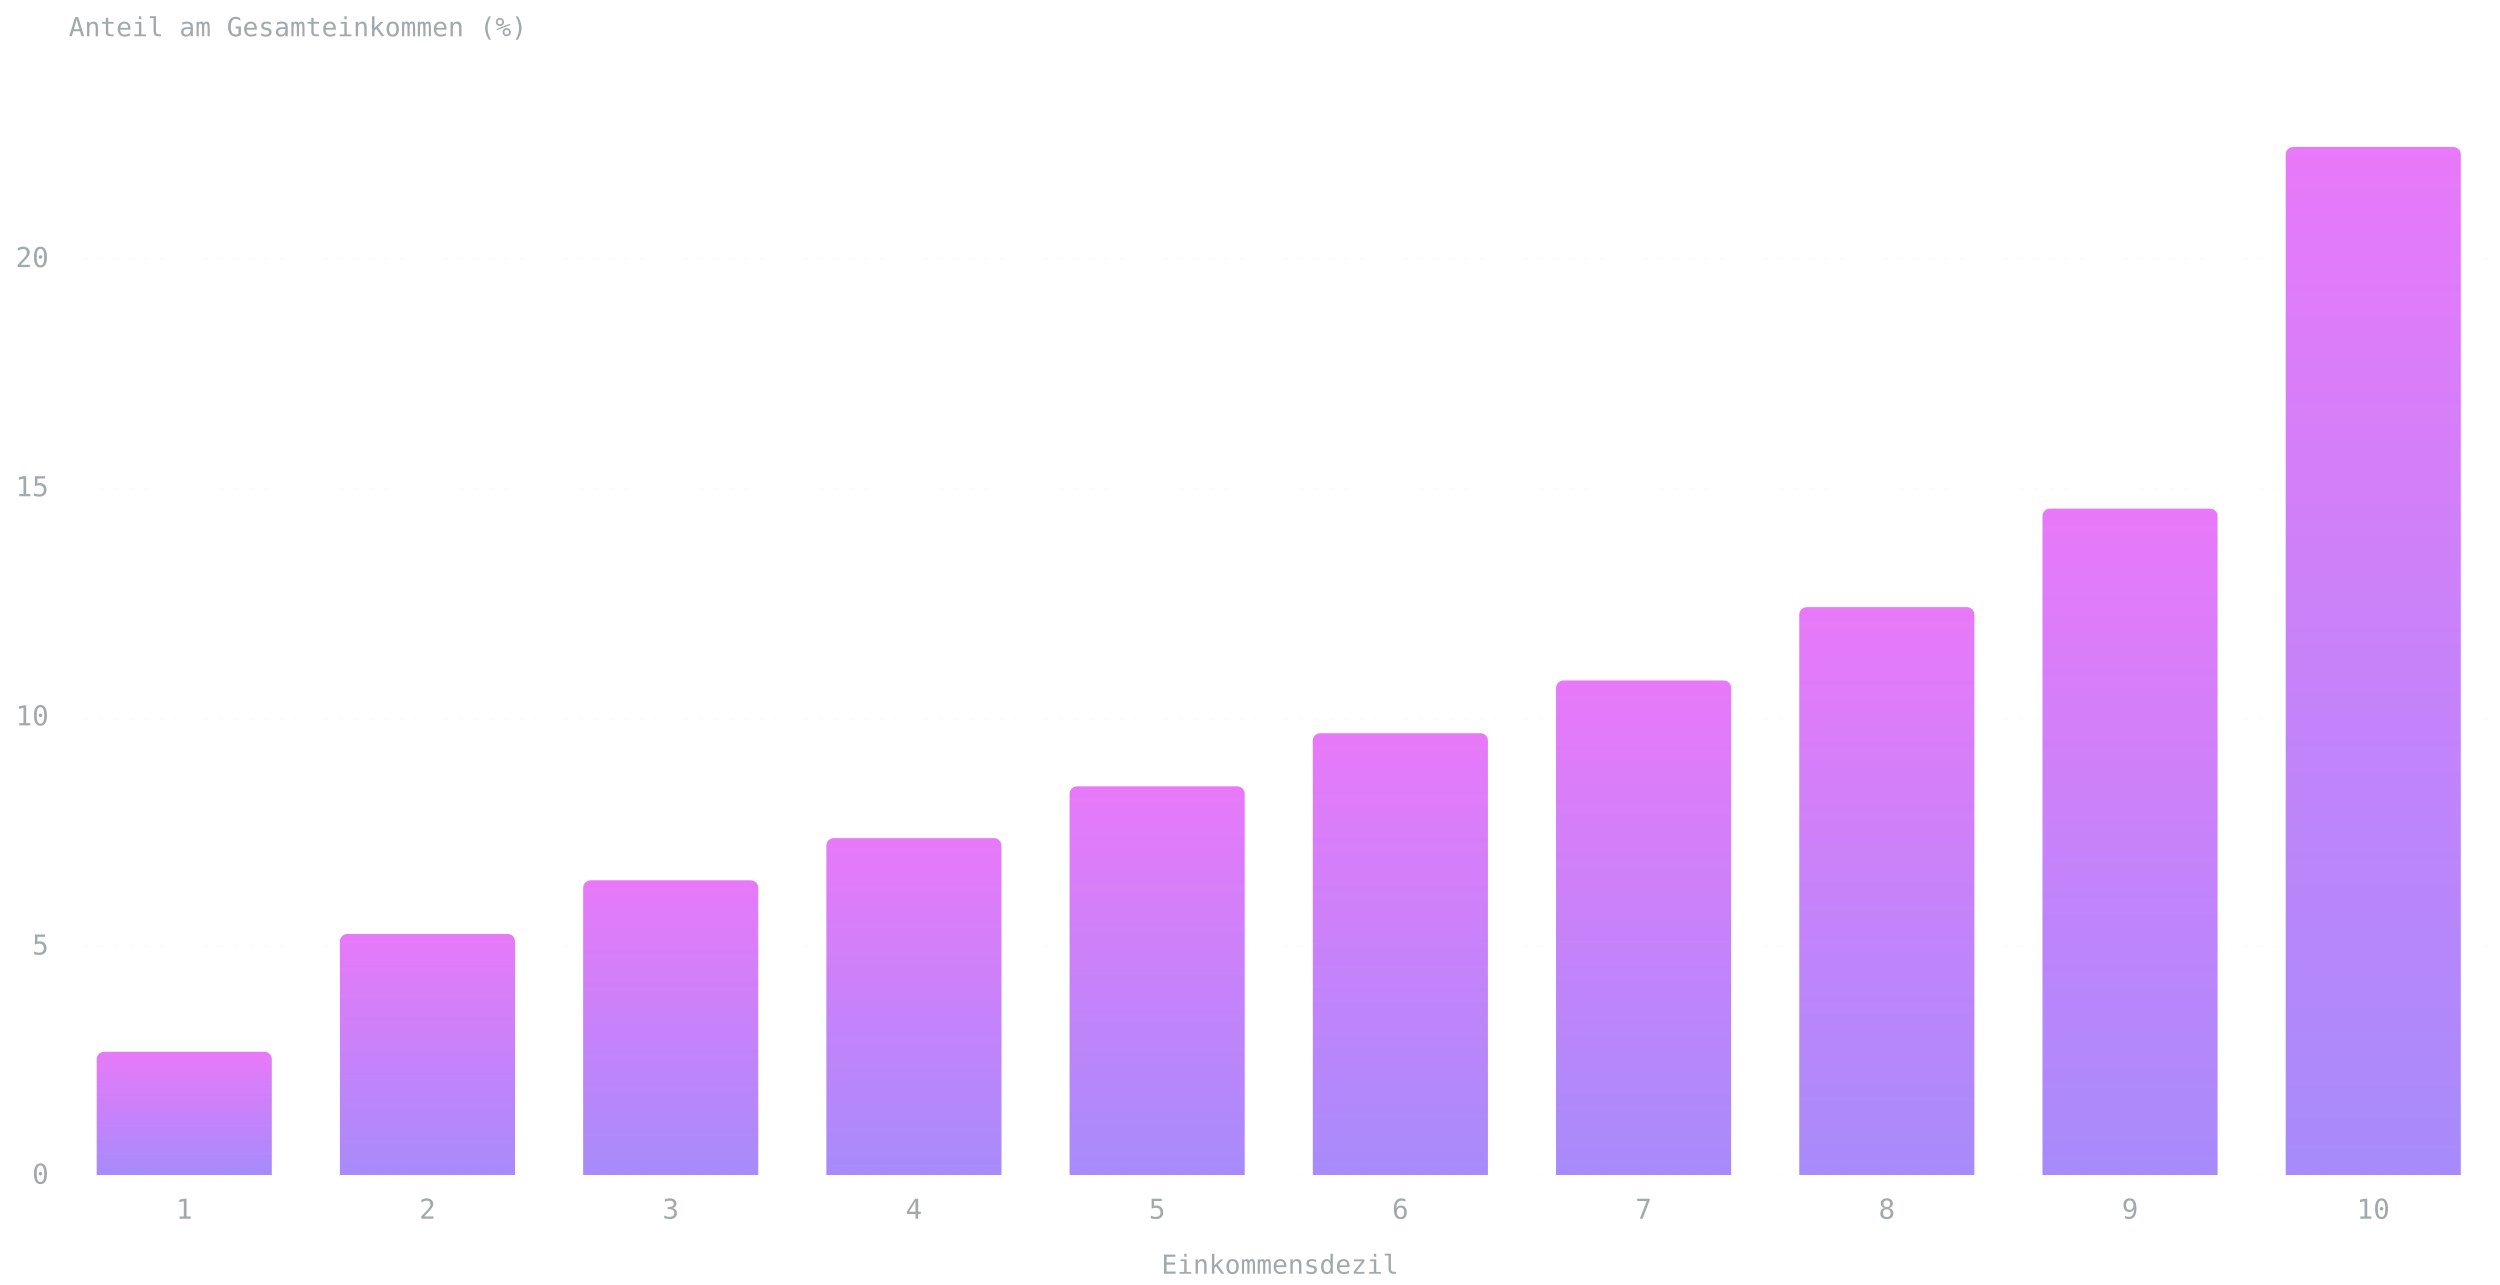
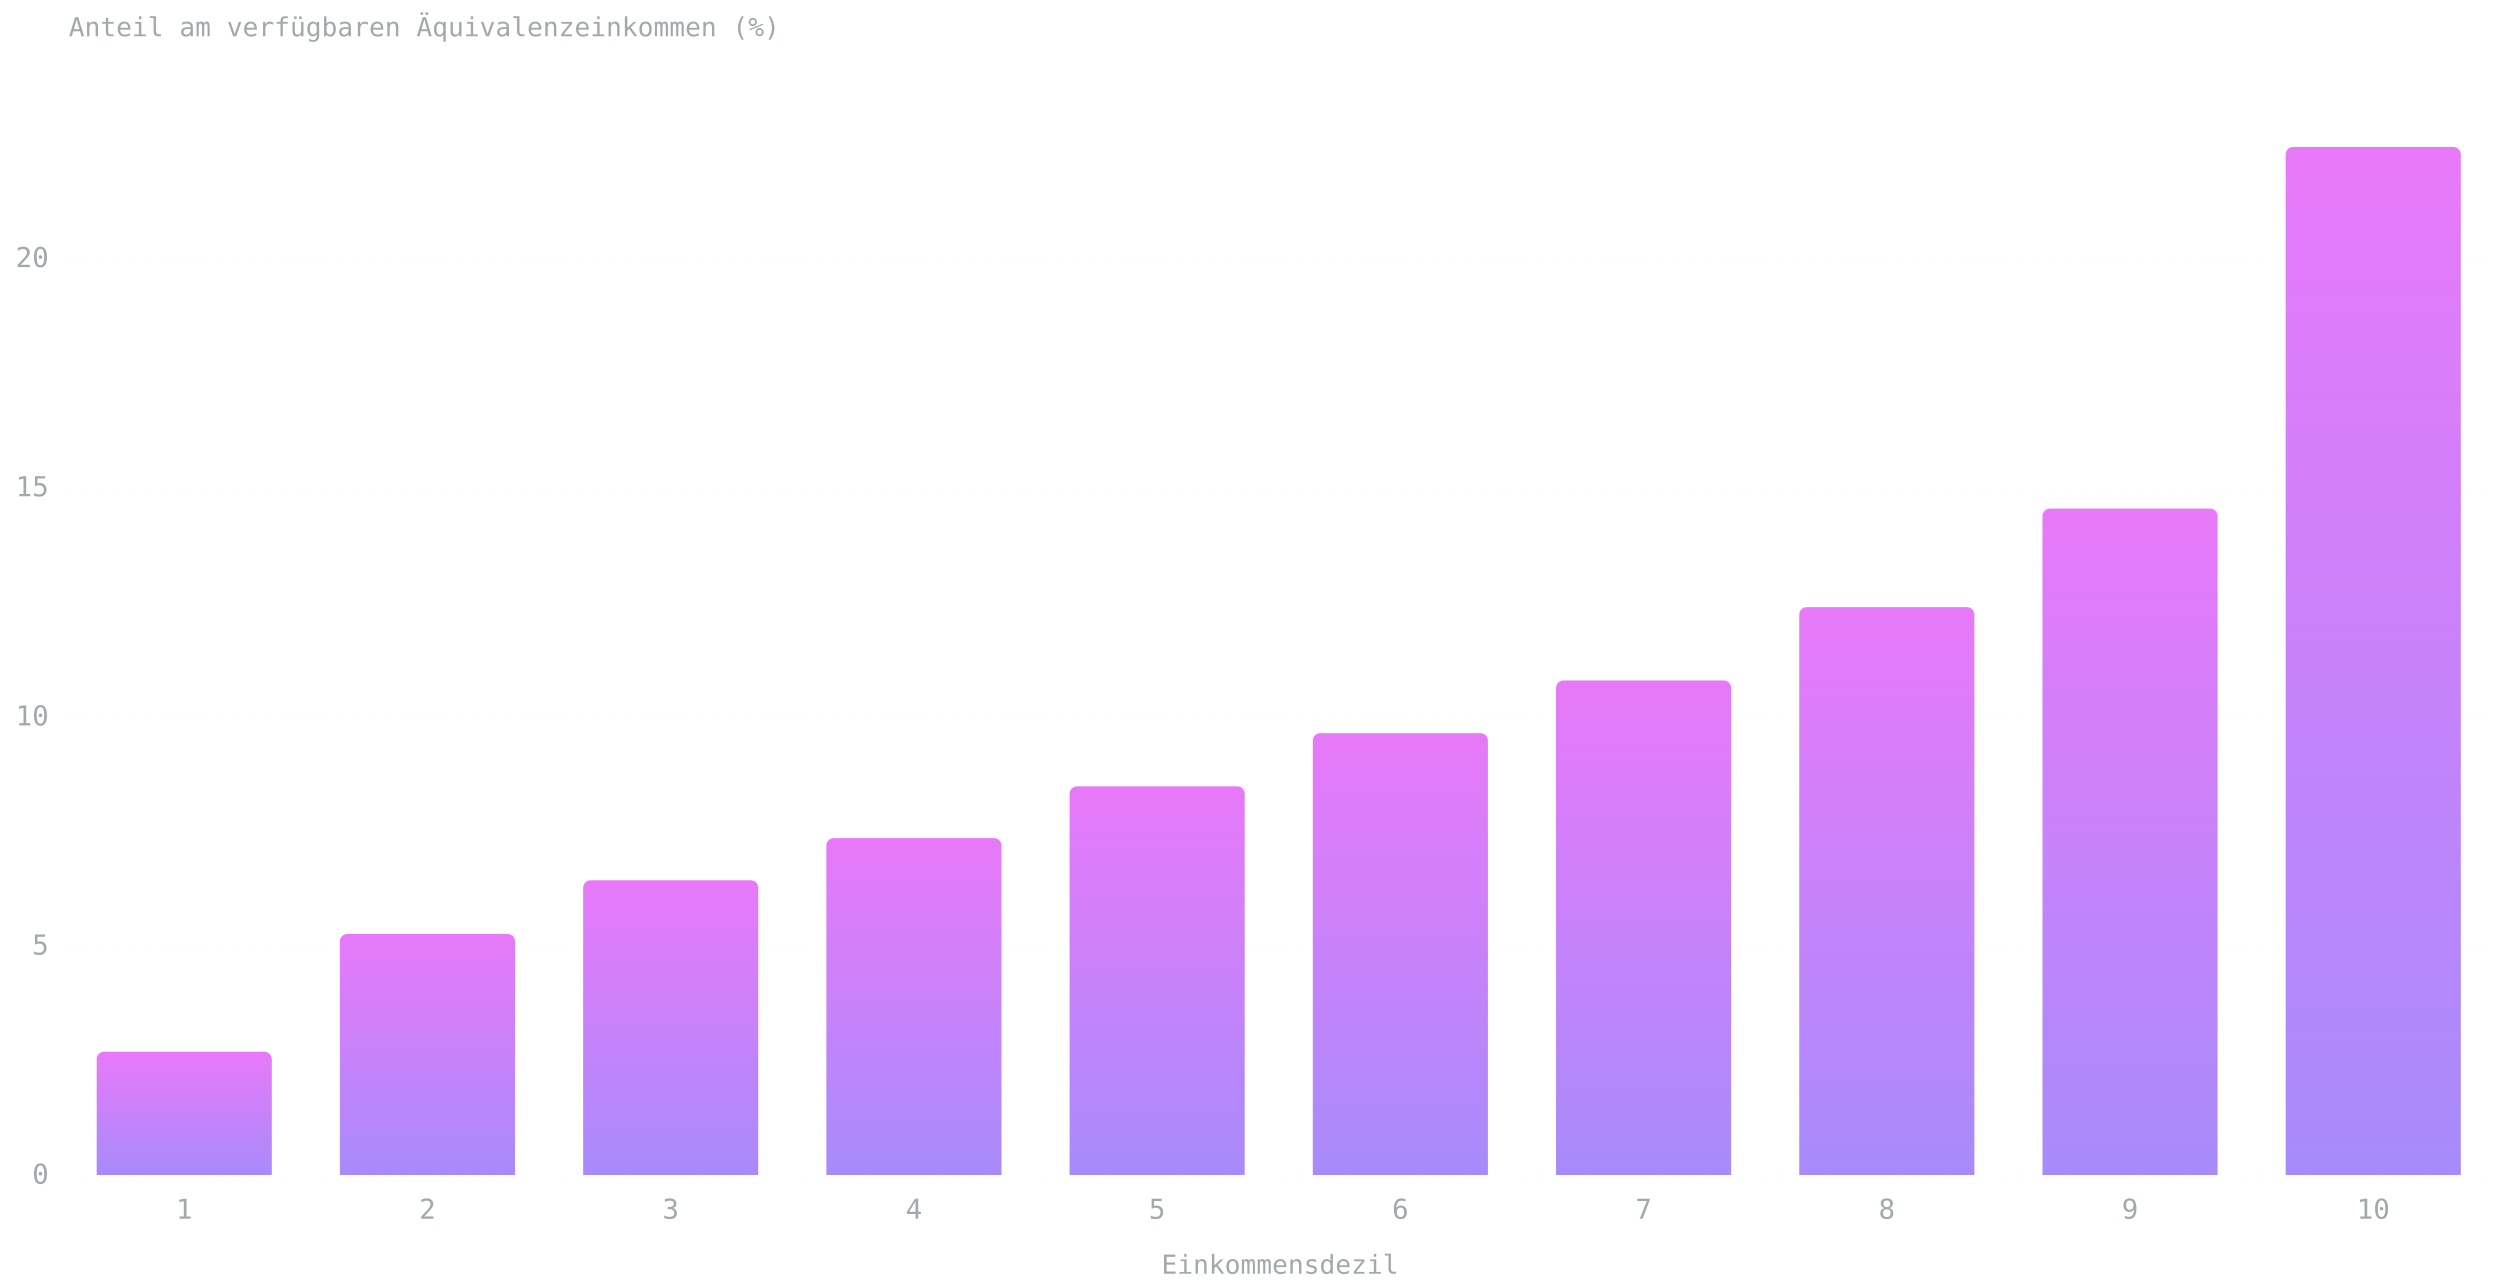
<svg xmlns="http://www.w3.org/2000/svg" version="1.1" class="marks" width="1000" height="514" viewBox="0 0 1000 514">
  <g fill="none" stroke-miterlimit="10" transform="translate(27,30)">
    <g class="mark-group role-frame root" role="graphics-object" aria-roledescription="group mark container">
      <g transform="translate(0,0)">
        <path class="background" aria-hidden="true" d="M0,0h969v440h-969Z" />
        <g>
          <g class="mark-group role-axis" aria-hidden="true">
            <g transform="translate(0.5,0.5)">
              <path class="background" aria-hidden="true" d="M0,0h0v0h0Z" pointer-events="none" />
              <g>
                <g class="mark-rule role-axis-grid" pointer-events="none">
                  <line transform="translate(0,440)" x2="969" y2="0" stroke="rgba(231,234,230,0.10)" stroke-width="1" stroke-dasharray="2,4" opacity="1" />
                  <line transform="translate(0,348)" x2="969" y2="0" stroke="rgba(231,234,230,0.10)" stroke-width="1" stroke-dasharray="2,4" opacity="1" />
                  <line transform="translate(0,257)" x2="969" y2="0" stroke="rgba(231,234,230,0.10)" stroke-width="1" stroke-dasharray="2,4" opacity="1" />
                  <line transform="translate(0,165)" x2="969" y2="0" stroke="rgba(231,234,230,0.10)" stroke-width="1" stroke-dasharray="2,4" opacity="1" />
                  <line transform="translate(0,73)" x2="969" y2="0" stroke="rgba(231,234,230,0.10)" stroke-width="1" stroke-dasharray="2,4" opacity="1" />
                </g>
              </g>
              <path class="foreground" aria-hidden="true" d="" pointer-events="none" display="none" />
            </g>
          </g>
          <g class="mark-group role-axis" role="graphics-symbol" aria-roledescription="axis" aria-label="X-axis titled 'Einkommensdezil' for a discrete scale with 10 values: 1, 2, 3, 4, 5, ending with 10">
            <g transform="translate(0.5,440.5)">
              <path class="background" aria-hidden="true" d="M0,0h0v0h0Z" pointer-events="none" />
              <g>
                <g class="mark-text role-axis-label" pointer-events="none">
                  <text text-anchor="middle" transform="translate(46.1988,17)" font-family="ui-monospace, &quot;SF Mono&quot;, &quot;JetBrains Mono&quot;, Menlo, Consolas, monospace" font-size="11px" fill="#a2a9ad" opacity="1">1</text>
                  <text text-anchor="middle" transform="translate(143.488,17)" font-family="ui-monospace, &quot;SF Mono&quot;, &quot;JetBrains Mono&quot;, Menlo, Consolas, monospace" font-size="11px" fill="#a2a9ad" opacity="1">2</text>
                  <text text-anchor="middle" transform="translate(240.7771,17)" font-family="ui-monospace, &quot;SF Mono&quot;, &quot;JetBrains Mono&quot;, Menlo, Consolas, monospace" font-size="11px" fill="#a2a9ad" opacity="1">3</text>
                  <text text-anchor="middle" transform="translate(338.0663,17)" font-family="ui-monospace, &quot;SF Mono&quot;, &quot;JetBrains Mono&quot;, Menlo, Consolas, monospace" font-size="11px" fill="#a2a9ad" opacity="1">4</text>
                  <text text-anchor="middle" transform="translate(435.3554,17)" font-family="ui-monospace, &quot;SF Mono&quot;, &quot;JetBrains Mono&quot;, Menlo, Consolas, monospace" font-size="11px" fill="#a2a9ad" opacity="1">5</text>
                  <text text-anchor="middle" transform="translate(532.6446,17)" font-family="ui-monospace, &quot;SF Mono&quot;, &quot;JetBrains Mono&quot;, Menlo, Consolas, monospace" font-size="11px" fill="#a2a9ad" opacity="1">6</text>
                  <text text-anchor="middle" transform="translate(629.9337,17)" font-family="ui-monospace, &quot;SF Mono&quot;, &quot;JetBrains Mono&quot;, Menlo, Consolas, monospace" font-size="11px" fill="#a2a9ad" opacity="1">7</text>
                  <text text-anchor="middle" transform="translate(727.2229,17)" font-family="ui-monospace, &quot;SF Mono&quot;, &quot;JetBrains Mono&quot;, Menlo, Consolas, monospace" font-size="11px" fill="#a2a9ad" opacity="1">8</text>
                  <text text-anchor="middle" transform="translate(824.512,17)" font-family="ui-monospace, &quot;SF Mono&quot;, &quot;JetBrains Mono&quot;, Menlo, Consolas, monospace" font-size="11px" fill="#a2a9ad" opacity="1">9</text>
                  <text text-anchor="middle" transform="translate(921.8012,17)" font-family="ui-monospace, &quot;SF Mono&quot;, &quot;JetBrains Mono&quot;, Menlo, Consolas, monospace" font-size="11px" fill="#a2a9ad" opacity="1">10</text>
                </g>
                <g class="mark-text role-axis-title" pointer-events="none">
                  <text text-anchor="middle" transform="translate(484.5,39)" font-family="ui-monospace, &quot;SF Mono&quot;, &quot;JetBrains Mono&quot;, Menlo, Consolas, monospace" font-size="10.5px" font-weight="400" fill="#a2a9ad" opacity="1">Einkommensdezil</text>
                </g>
              </g>
              <path class="foreground" aria-hidden="true" d="" pointer-events="none" display="none" />
            </g>
          </g>
-           <g class="mark-group role-axis" role="graphics-symbol" aria-roledescription="axis" aria-label="Y-axis titled 'Anteil am Gesamteinkommen (%)' for a linear scale with values from 0 to 24">
+           <g class="mark-group role-axis" role="graphics-symbol" aria-roledescription="axis" aria-label="Y-axis titled 'Anteil am verfügbaren Äquivalenzeinkommen (%)' for a linear scale with values from 0 to 24">
            <g transform="translate(0.5,0.5)">
              <path class="background" aria-hidden="true" d="M0,0h0v0h0Z" pointer-events="none" />
              <g>
                <g class="mark-text role-axis-label" pointer-events="none">
                  <text text-anchor="end" transform="translate(-8,443)" font-family="ui-monospace, &quot;SF Mono&quot;, &quot;JetBrains Mono&quot;, Menlo, Consolas, monospace" font-size="11px" fill="#a2a9ad" opacity="1">0</text>
                  <text text-anchor="end" transform="translate(-8,351.3333)" font-family="ui-monospace, &quot;SF Mono&quot;, &quot;JetBrains Mono&quot;, Menlo, Consolas, monospace" font-size="11px" fill="#a2a9ad" opacity="1">5</text>
                  <text text-anchor="end" transform="translate(-8,259.6667)" font-family="ui-monospace, &quot;SF Mono&quot;, &quot;JetBrains Mono&quot;, Menlo, Consolas, monospace" font-size="11px" fill="#a2a9ad" opacity="1">10</text>
                  <text text-anchor="end" transform="translate(-8,168)" font-family="ui-monospace, &quot;SF Mono&quot;, &quot;JetBrains Mono&quot;, Menlo, Consolas, monospace" font-size="11px" fill="#a2a9ad" opacity="1">15</text>
                  <text text-anchor="end" transform="translate(-8,76.33333)" font-family="ui-monospace, &quot;SF Mono&quot;, &quot;JetBrains Mono&quot;, Menlo, Consolas, monospace" font-size="11px" fill="#a2a9ad" opacity="1">20</text>
                </g>
                <g class="mark-text role-axis-title" pointer-events="none">
-                   <text text-anchor="start" transform="translate(0,-16)" font-family="ui-monospace, &quot;SF Mono&quot;, &quot;JetBrains Mono&quot;, Menlo, Consolas, monospace" font-size="10.5px" font-weight="400" fill="#a2a9ad" opacity="1">Anteil am Gesamteinkommen (%)</text>
+                   <text text-anchor="start" transform="translate(0,-16)" font-family="ui-monospace, &quot;SF Mono&quot;, &quot;JetBrains Mono&quot;, Menlo, Consolas, monospace" font-size="10.5px" font-weight="400" fill="#a2a9ad" opacity="1">Anteil am verfügbaren Äquivalenzeinkommen (%)</text>
                </g>
              </g>
              <path class="foreground" aria-hidden="true" d="" pointer-events="none" display="none" />
            </g>
          </g>
          <g class="mark-group role-scope" role="graphics-object" aria-roledescription="group mark container">
            <g transform="translate(11.6747,390.6833)">
              <path class="background" aria-hidden="true" d="M3,0L67.048,0C68.704,0,70.048,1.344,70.048,3L70.048,49.317C70.048,49.317,70.048,49.317,70.048,49.317L0,49.317C0,49.317,0,49.317,0,49.317L0,3C0,1.344,1.344,0,3,0Z" />
-               <g clip-path="url(#clip327)">
+               <g clip-path="url(#clip339)">
                <g class="mark-group role-scope" role="graphics-object" aria-roledescription="group mark container">
                  <g transform="translate(0,-390.6833)">
                    <path class="background" aria-hidden="true" d="M0,0h70.048v0h-70.048Z" />
                    <g>
                      <g class="mark-rect role-mark marks" role="graphics-object" aria-roledescription="rect mark container">
-                         <path aria-label="Einkommensdezil: 1; Anteil am Gesamteinkommen (%): 2.69" role="graphics-symbol" aria-roledescription="bar" d="M0,390.683h70.048v49.317h-70.048Z" fill="url(#gradient_144)" />
+                         <path aria-label="Einkommensdezil: 1; Anteil am verfügbaren Äquivalenzeinkommen (%): 2.69" role="graphics-symbol" aria-roledescription="bar" d="M0,390.683h70.048v49.317h-70.048Z" fill="url(#gradient_158)" />
                      </g>
                    </g>
                    <path class="foreground" aria-hidden="true" d="" display="none" />
                  </g>
                </g>
              </g>
              <path class="foreground" aria-hidden="true" d="" display="none" />
            </g>
            <g transform="translate(108.9639,343.5667)">
              <path class="background" aria-hidden="true" d="M3,0L67.048,0C68.704,0,70.048,1.344,70.048,3L70.048,96.433C70.048,96.433,70.048,96.433,70.048,96.433L0,96.433C0,96.433,0,96.433,0,96.433L0,3C0,1.344,1.344,0,3,0Z" />
-               <g clip-path="url(#clip328)">
+               <g clip-path="url(#clip340)">
                <g class="mark-group role-scope" role="graphics-object" aria-roledescription="group mark container">
                  <g transform="translate(0,-343.5667)">
                    <path class="background" aria-hidden="true" d="M0,0h70.048v0h-70.048Z" />
                    <g>
                      <g class="mark-rect role-mark marks" role="graphics-object" aria-roledescription="rect mark container">
-                         <path aria-label="Einkommensdezil: 2; Anteil am Gesamteinkommen (%): 5.26" role="graphics-symbol" aria-roledescription="bar" d="M0,343.567h70.048v96.433h-70.048Z" fill="url(#gradient_145)" />
+                         <path aria-label="Einkommensdezil: 2; Anteil am verfügbaren Äquivalenzeinkommen (%): 5.26" role="graphics-symbol" aria-roledescription="bar" d="M0,343.567h70.048v96.433h-70.048Z" fill="url(#gradient_159)" />
                      </g>
                    </g>
                    <path class="foreground" aria-hidden="true" d="" display="none" />
                  </g>
                </g>
              </g>
              <path class="foreground" aria-hidden="true" d="" display="none" />
            </g>
            <g transform="translate(206.253,322.1167)">
              <path class="background" aria-hidden="true" d="M3,0L67.048,0C68.704,0,70.048,1.344,70.048,3L70.048,117.883C70.048,117.883,70.048,117.883,70.048,117.883L0,117.883C0,117.883,0,117.883,0,117.883L0,3C0,1.344,1.344,0,3,0Z" />
-               <g clip-path="url(#clip329)">
+               <g clip-path="url(#clip341)">
                <g class="mark-group role-scope" role="graphics-object" aria-roledescription="group mark container">
                  <g transform="translate(0,-322.1167)">
                    <path class="background" aria-hidden="true" d="M0,0h70.048v0h-70.048Z" />
                    <g>
                      <g class="mark-rect role-mark marks" role="graphics-object" aria-roledescription="rect mark container">
-                         <path aria-label="Einkommensdezil: 3; Anteil am Gesamteinkommen (%): 6.43" role="graphics-symbol" aria-roledescription="bar" d="M0,322.117h70.048v117.883h-70.048Z" fill="url(#gradient_146)" />
+                         <path aria-label="Einkommensdezil: 3; Anteil am verfügbaren Äquivalenzeinkommen (%): 6.43" role="graphics-symbol" aria-roledescription="bar" d="M0,322.117h70.048v117.883h-70.048Z" fill="url(#gradient_160)" />
                      </g>
                    </g>
                    <path class="foreground" aria-hidden="true" d="" display="none" />
                  </g>
                </g>
              </g>
              <path class="foreground" aria-hidden="true" d="" display="none" />
            </g>
            <g transform="translate(303.5422,305.25)">
              <path class="background" aria-hidden="true" d="M3,0L67.048,0C68.704,0,70.048,1.344,70.048,3L70.048,134.75C70.048,134.75,70.048,134.75,70.048,134.75L0,134.75C0,134.75,0,134.75,0,134.75L0,3C0,1.344,1.344,0,3,0Z" />
-               <g clip-path="url(#clip330)">
+               <g clip-path="url(#clip342)">
                <g class="mark-group role-scope" role="graphics-object" aria-roledescription="group mark container">
                  <g transform="translate(0,-305.25)">
                    <path class="background" aria-hidden="true" d="M0,0h70.048v0h-70.048Z" />
                    <g>
                      <g class="mark-rect role-mark marks" role="graphics-object" aria-roledescription="rect mark container">
-                         <path aria-label="Einkommensdezil: 4; Anteil am Gesamteinkommen (%): 7.35" role="graphics-symbol" aria-roledescription="bar" d="M0,305.25h70.048v134.75h-70.048Z" fill="url(#gradient_147)" />
+                         <path aria-label="Einkommensdezil: 4; Anteil am verfügbaren Äquivalenzeinkommen (%): 7.35" role="graphics-symbol" aria-roledescription="bar" d="M0,305.25h70.048v134.75h-70.048Z" fill="url(#gradient_161)" />
                      </g>
                    </g>
                    <path class="foreground" aria-hidden="true" d="" display="none" />
                  </g>
                </g>
              </g>
              <path class="foreground" aria-hidden="true" d="" display="none" />
            </g>
            <g transform="translate(400.8313,284.5333)">
              <path class="background" aria-hidden="true" d="M3,0L67.048,0C68.704,0,70.048,1.344,70.048,3L70.048,155.467C70.048,155.467,70.048,155.467,70.048,155.467L0,155.467C0,155.467,0,155.467,0,155.467L0,3C0,1.344,1.344,0,3,0Z" />
-               <g clip-path="url(#clip331)">
+               <g clip-path="url(#clip343)">
                <g class="mark-group role-scope" role="graphics-object" aria-roledescription="group mark container">
                  <g transform="translate(0,-284.5333)">
                    <path class="background" aria-hidden="true" d="M0,0h70.048v0h-70.048Z" />
                    <g>
                      <g class="mark-rect role-mark marks" role="graphics-object" aria-roledescription="rect mark container">
-                         <path aria-label="Einkommensdezil: 5; Anteil am Gesamteinkommen (%): 8.48" role="graphics-symbol" aria-roledescription="bar" d="M0,284.533h70.048v155.467h-70.048Z" fill="url(#gradient_148)" />
+                         <path aria-label="Einkommensdezil: 5; Anteil am verfügbaren Äquivalenzeinkommen (%): 8.48" role="graphics-symbol" aria-roledescription="bar" d="M0,284.533h70.048v155.467h-70.048Z" fill="url(#gradient_162)" />
                      </g>
                    </g>
                    <path class="foreground" aria-hidden="true" d="" display="none" />
                  </g>
                </g>
              </g>
              <path class="foreground" aria-hidden="true" d="" display="none" />
            </g>
            <g transform="translate(498.1205,263.2667)">
              <path class="background" aria-hidden="true" d="M3,0L67.048,0C68.704,0,70.048,1.344,70.048,3L70.048,176.733C70.048,176.733,70.048,176.733,70.048,176.733L0,176.733C0,176.733,0,176.733,0,176.733L0,3C0,1.344,1.344,0,3,0Z" />
-               <g clip-path="url(#clip332)">
+               <g clip-path="url(#clip344)">
                <g class="mark-group role-scope" role="graphics-object" aria-roledescription="group mark container">
                  <g transform="translate(0,-263.2667)">
                    <path class="background" aria-hidden="true" d="M0,0h70.048v0h-70.048Z" />
                    <g>
                      <g class="mark-rect role-mark marks" role="graphics-object" aria-roledescription="rect mark container">
-                         <path aria-label="Einkommensdezil: 6; Anteil am Gesamteinkommen (%): 9.64" role="graphics-symbol" aria-roledescription="bar" d="M0,263.267h70.048v176.733h-70.048Z" fill="url(#gradient_149)" />
+                         <path aria-label="Einkommensdezil: 6; Anteil am verfügbaren Äquivalenzeinkommen (%): 9.64" role="graphics-symbol" aria-roledescription="bar" d="M0,263.267h70.048v176.733h-70.048Z" fill="url(#gradient_163)" />
                      </g>
                    </g>
                    <path class="foreground" aria-hidden="true" d="" display="none" />
                  </g>
                </g>
              </g>
              <path class="foreground" aria-hidden="true" d="" display="none" />
            </g>
            <g transform="translate(595.4096,242.1833)">
              <path class="background" aria-hidden="true" d="M3,0L67.048,0C68.704,0,70.048,1.344,70.048,3L70.048,197.817C70.048,197.817,70.048,197.817,70.048,197.817L0,197.817C0,197.817,0,197.817,0,197.817L0,3C0,1.344,1.344,0,3,0Z" />
-               <g clip-path="url(#clip333)">
+               <g clip-path="url(#clip345)">
                <g class="mark-group role-scope" role="graphics-object" aria-roledescription="group mark container">
                  <g transform="translate(0,-242.1833)">
                    <path class="background" aria-hidden="true" d="M0,0h70.048v0h-70.048Z" />
                    <g>
                      <g class="mark-rect role-mark marks" role="graphics-object" aria-roledescription="rect mark container">
-                         <path aria-label="Einkommensdezil: 7; Anteil am Gesamteinkommen (%): 10.79" role="graphics-symbol" aria-roledescription="bar" d="M0,242.183h70.048v197.817h-70.048Z" fill="url(#gradient_150)" />
+                         <path aria-label="Einkommensdezil: 7; Anteil am verfügbaren Äquivalenzeinkommen (%): 10.79" role="graphics-symbol" aria-roledescription="bar" d="M0,242.183h70.048v197.817h-70.048Z" fill="url(#gradient_164)" />
                      </g>
                    </g>
                    <path class="foreground" aria-hidden="true" d="" display="none" />
                  </g>
                </g>
              </g>
              <path class="foreground" aria-hidden="true" d="" display="none" />
            </g>
            <g transform="translate(692.6988,212.85)">
              <path class="background" aria-hidden="true" d="M3,0L67.048,0C68.704,0,70.048,1.344,70.048,3L70.048,227.15C70.048,227.15,70.048,227.15,70.048,227.15L0,227.15C0,227.15,0,227.15,0,227.15L0,3C0,1.344,1.344,0,3,0Z" />
-               <g clip-path="url(#clip334)">
+               <g clip-path="url(#clip346)">
                <g class="mark-group role-scope" role="graphics-object" aria-roledescription="group mark container">
                  <g transform="translate(0,-212.85)">
                    <path class="background" aria-hidden="true" d="M0,0h70.048v0h-70.048Z" />
                    <g>
                      <g class="mark-rect role-mark marks" role="graphics-object" aria-roledescription="rect mark container">
-                         <path aria-label="Einkommensdezil: 8; Anteil am Gesamteinkommen (%): 12.39" role="graphics-symbol" aria-roledescription="bar" d="M0,212.85h70.048v227.15h-70.048Z" fill="url(#gradient_151)" />
+                         <path aria-label="Einkommensdezil: 8; Anteil am verfügbaren Äquivalenzeinkommen (%): 12.39" role="graphics-symbol" aria-roledescription="bar" d="M0,212.85h70.048v227.15h-70.048Z" fill="url(#gradient_165)" />
                      </g>
                    </g>
                    <path class="foreground" aria-hidden="true" d="" display="none" />
                  </g>
                </g>
              </g>
              <path class="foreground" aria-hidden="true" d="" display="none" />
            </g>
            <g transform="translate(789.988,173.4333)">
              <path class="background" aria-hidden="true" d="M3,0L67.048,0C68.704,0,70.048,1.344,70.048,3L70.048,266.567C70.048,266.567,70.048,266.567,70.048,266.567L0,266.567C0,266.567,0,266.567,0,266.567L0,3C0,1.344,1.344,0,3,0Z" />
-               <g clip-path="url(#clip335)">
+               <g clip-path="url(#clip347)">
                <g class="mark-group role-scope" role="graphics-object" aria-roledescription="group mark container">
                  <g transform="translate(0,-173.4333)">
                    <path class="background" aria-hidden="true" d="M0,0h70.048v0h-70.048Z" />
                    <g>
                      <g class="mark-rect role-mark marks" role="graphics-object" aria-roledescription="rect mark container">
-                         <path aria-label="Einkommensdezil: 9; Anteil am Gesamteinkommen (%): 14.54" role="graphics-symbol" aria-roledescription="bar" d="M0,173.433h70.048v266.567h-70.048Z" fill="url(#gradient_152)" />
+                         <path aria-label="Einkommensdezil: 9; Anteil am verfügbaren Äquivalenzeinkommen (%): 14.54" role="graphics-symbol" aria-roledescription="bar" d="M0,173.433h70.048v266.567h-70.048Z" fill="url(#gradient_166)" />
                      </g>
                    </g>
                    <path class="foreground" aria-hidden="true" d="" display="none" />
                  </g>
                </g>
              </g>
              <path class="foreground" aria-hidden="true" d="" display="none" />
            </g>
            <g transform="translate(887.2771,28.78333)">
              <path class="background" aria-hidden="true" d="M3,0L67.048,0C68.704,0,70.048,1.344,70.048,3L70.048,411.217C70.048,411.217,70.048,411.217,70.048,411.217L0,411.217C0,411.217,0,411.217,0,411.217L0,3C0,1.344,1.344,0,3,0Z" />
-               <g clip-path="url(#clip336)">
+               <g clip-path="url(#clip348)">
                <g class="mark-group role-scope" role="graphics-object" aria-roledescription="group mark container">
                  <g transform="translate(0,-28.78333)">
                    <path class="background" aria-hidden="true" d="M0,0h70.048v0h-70.048Z" />
                    <g>
                      <g class="mark-rect role-mark marks" role="graphics-object" aria-roledescription="rect mark container">
-                         <path aria-label="Einkommensdezil: 10; Anteil am Gesamteinkommen (%): 22.43" role="graphics-symbol" aria-roledescription="bar" d="M0,28.783h70.048v411.217h-70.048Z" fill="url(#gradient_153)" />
+                         <path aria-label="Einkommensdezil: 10; Anteil am verfügbaren Äquivalenzeinkommen (%): 22.43" role="graphics-symbol" aria-roledescription="bar" d="M0,28.783h70.048v411.217h-70.048Z" fill="url(#gradient_167)" />
                      </g>
                    </g>
                    <path class="foreground" aria-hidden="true" d="" display="none" />
                  </g>
                </g>
              </g>
              <path class="foreground" aria-hidden="true" d="" display="none" />
            </g>
          </g>
        </g>
        <path class="foreground" aria-hidden="true" d="" display="none" />
      </g>
    </g>
  </g>
  <defs>
-     <linearGradient id="gradient_144" x1="0" x2="0" y1="1" y2="0">
-       <stop offset="0" stop-color="#a78bfa" />
-       <stop offset="1" stop-color="#e879f9" />
-     </linearGradient>
-     <linearGradient id="gradient_145" x1="0" x2="0" y1="1" y2="0">
-       <stop offset="0" stop-color="#a78bfa" />
-       <stop offset="1" stop-color="#e879f9" />
-     </linearGradient>
-     <linearGradient id="gradient_146" x1="0" x2="0" y1="1" y2="0">
-       <stop offset="0" stop-color="#a78bfa" />
-       <stop offset="1" stop-color="#e879f9" />
-     </linearGradient>
-     <linearGradient id="gradient_147" x1="0" x2="0" y1="1" y2="0">
-       <stop offset="0" stop-color="#a78bfa" />
-       <stop offset="1" stop-color="#e879f9" />
-     </linearGradient>
-     <linearGradient id="gradient_148" x1="0" x2="0" y1="1" y2="0">
-       <stop offset="0" stop-color="#a78bfa" />
-       <stop offset="1" stop-color="#e879f9" />
-     </linearGradient>
-     <linearGradient id="gradient_149" x1="0" x2="0" y1="1" y2="0">
-       <stop offset="0" stop-color="#a78bfa" />
-       <stop offset="1" stop-color="#e879f9" />
-     </linearGradient>
-     <linearGradient id="gradient_150" x1="0" x2="0" y1="1" y2="0">
-       <stop offset="0" stop-color="#a78bfa" />
-       <stop offset="1" stop-color="#e879f9" />
-     </linearGradient>
-     <linearGradient id="gradient_151" x1="0" x2="0" y1="1" y2="0">
-       <stop offset="0" stop-color="#a78bfa" />
-       <stop offset="1" stop-color="#e879f9" />
-     </linearGradient>
-     <linearGradient id="gradient_152" x1="0" x2="0" y1="1" y2="0">
-       <stop offset="0" stop-color="#a78bfa" />
-       <stop offset="1" stop-color="#e879f9" />
-     </linearGradient>
-     <linearGradient id="gradient_153" x1="0" x2="0" y1="1" y2="0">
-       <stop offset="0" stop-color="#a78bfa" />
-       <stop offset="1" stop-color="#e879f9" />
-     </linearGradient>
-     <clipPath id="clip327">
+     <linearGradient id="gradient_158" x1="0" x2="0" y1="1" y2="0">
+       <stop offset="0" stop-color="#a78bfa" />
+       <stop offset="1" stop-color="#e879f9" />
+     </linearGradient>
+     <linearGradient id="gradient_159" x1="0" x2="0" y1="1" y2="0">
+       <stop offset="0" stop-color="#a78bfa" />
+       <stop offset="1" stop-color="#e879f9" />
+     </linearGradient>
+     <linearGradient id="gradient_160" x1="0" x2="0" y1="1" y2="0">
+       <stop offset="0" stop-color="#a78bfa" />
+       <stop offset="1" stop-color="#e879f9" />
+     </linearGradient>
+     <linearGradient id="gradient_161" x1="0" x2="0" y1="1" y2="0">
+       <stop offset="0" stop-color="#a78bfa" />
+       <stop offset="1" stop-color="#e879f9" />
+     </linearGradient>
+     <linearGradient id="gradient_162" x1="0" x2="0" y1="1" y2="0">
+       <stop offset="0" stop-color="#a78bfa" />
+       <stop offset="1" stop-color="#e879f9" />
+     </linearGradient>
+     <linearGradient id="gradient_163" x1="0" x2="0" y1="1" y2="0">
+       <stop offset="0" stop-color="#a78bfa" />
+       <stop offset="1" stop-color="#e879f9" />
+     </linearGradient>
+     <linearGradient id="gradient_164" x1="0" x2="0" y1="1" y2="0">
+       <stop offset="0" stop-color="#a78bfa" />
+       <stop offset="1" stop-color="#e879f9" />
+     </linearGradient>
+     <linearGradient id="gradient_165" x1="0" x2="0" y1="1" y2="0">
+       <stop offset="0" stop-color="#a78bfa" />
+       <stop offset="1" stop-color="#e879f9" />
+     </linearGradient>
+     <linearGradient id="gradient_166" x1="0" x2="0" y1="1" y2="0">
+       <stop offset="0" stop-color="#a78bfa" />
+       <stop offset="1" stop-color="#e879f9" />
+     </linearGradient>
+     <linearGradient id="gradient_167" x1="0" x2="0" y1="1" y2="0">
+       <stop offset="0" stop-color="#a78bfa" />
+       <stop offset="1" stop-color="#e879f9" />
+     </linearGradient>
+     <clipPath id="clip339">
      <path d="M3,0L67.048,0C68.704,0,70.048,1.344,70.048,3L70.048,49.317C70.048,49.317,70.048,49.317,70.048,49.317L0,49.317C0,49.317,0,49.317,0,49.317L0,3C0,1.344,1.344,0,3,0Z" />
    </clipPath>
-     <clipPath id="clip328">
+     <clipPath id="clip340">
      <path d="M3,0L67.048,0C68.704,0,70.048,1.344,70.048,3L70.048,96.433C70.048,96.433,70.048,96.433,70.048,96.433L0,96.433C0,96.433,0,96.433,0,96.433L0,3C0,1.344,1.344,0,3,0Z" />
    </clipPath>
-     <clipPath id="clip329">
+     <clipPath id="clip341">
      <path d="M3,0L67.048,0C68.704,0,70.048,1.344,70.048,3L70.048,117.883C70.048,117.883,70.048,117.883,70.048,117.883L0,117.883C0,117.883,0,117.883,0,117.883L0,3C0,1.344,1.344,0,3,0Z" />
    </clipPath>
-     <clipPath id="clip330">
+     <clipPath id="clip342">
      <path d="M3,0L67.048,0C68.704,0,70.048,1.344,70.048,3L70.048,134.75C70.048,134.75,70.048,134.75,70.048,134.75L0,134.75C0,134.75,0,134.75,0,134.75L0,3C0,1.344,1.344,0,3,0Z" />
    </clipPath>
-     <clipPath id="clip331">
+     <clipPath id="clip343">
      <path d="M3,0L67.048,0C68.704,0,70.048,1.344,70.048,3L70.048,155.467C70.048,155.467,70.048,155.467,70.048,155.467L0,155.467C0,155.467,0,155.467,0,155.467L0,3C0,1.344,1.344,0,3,0Z" />
    </clipPath>
-     <clipPath id="clip332">
+     <clipPath id="clip344">
      <path d="M3,0L67.048,0C68.704,0,70.048,1.344,70.048,3L70.048,176.733C70.048,176.733,70.048,176.733,70.048,176.733L0,176.733C0,176.733,0,176.733,0,176.733L0,3C0,1.344,1.344,0,3,0Z" />
    </clipPath>
-     <clipPath id="clip333">
+     <clipPath id="clip345">
      <path d="M3,0L67.048,0C68.704,0,70.048,1.344,70.048,3L70.048,197.817C70.048,197.817,70.048,197.817,70.048,197.817L0,197.817C0,197.817,0,197.817,0,197.817L0,3C0,1.344,1.344,0,3,0Z" />
    </clipPath>
-     <clipPath id="clip334">
+     <clipPath id="clip346">
      <path d="M3,0L67.048,0C68.704,0,70.048,1.344,70.048,3L70.048,227.15C70.048,227.15,70.048,227.15,70.048,227.15L0,227.15C0,227.15,0,227.15,0,227.15L0,3C0,1.344,1.344,0,3,0Z" />
    </clipPath>
-     <clipPath id="clip335">
+     <clipPath id="clip347">
      <path d="M3,0L67.048,0C68.704,0,70.048,1.344,70.048,3L70.048,266.567C70.048,266.567,70.048,266.567,70.048,266.567L0,266.567C0,266.567,0,266.567,0,266.567L0,3C0,1.344,1.344,0,3,0Z" />
    </clipPath>
-     <clipPath id="clip336">
+     <clipPath id="clip348">
      <path d="M3,0L67.048,0C68.704,0,70.048,1.344,70.048,3L70.048,411.217C70.048,411.217,70.048,411.217,70.048,411.217L0,411.217C0,411.217,0,411.217,0,411.217L0,3C0,1.344,1.344,0,3,0Z" />
    </clipPath>
  </defs>
</svg>
